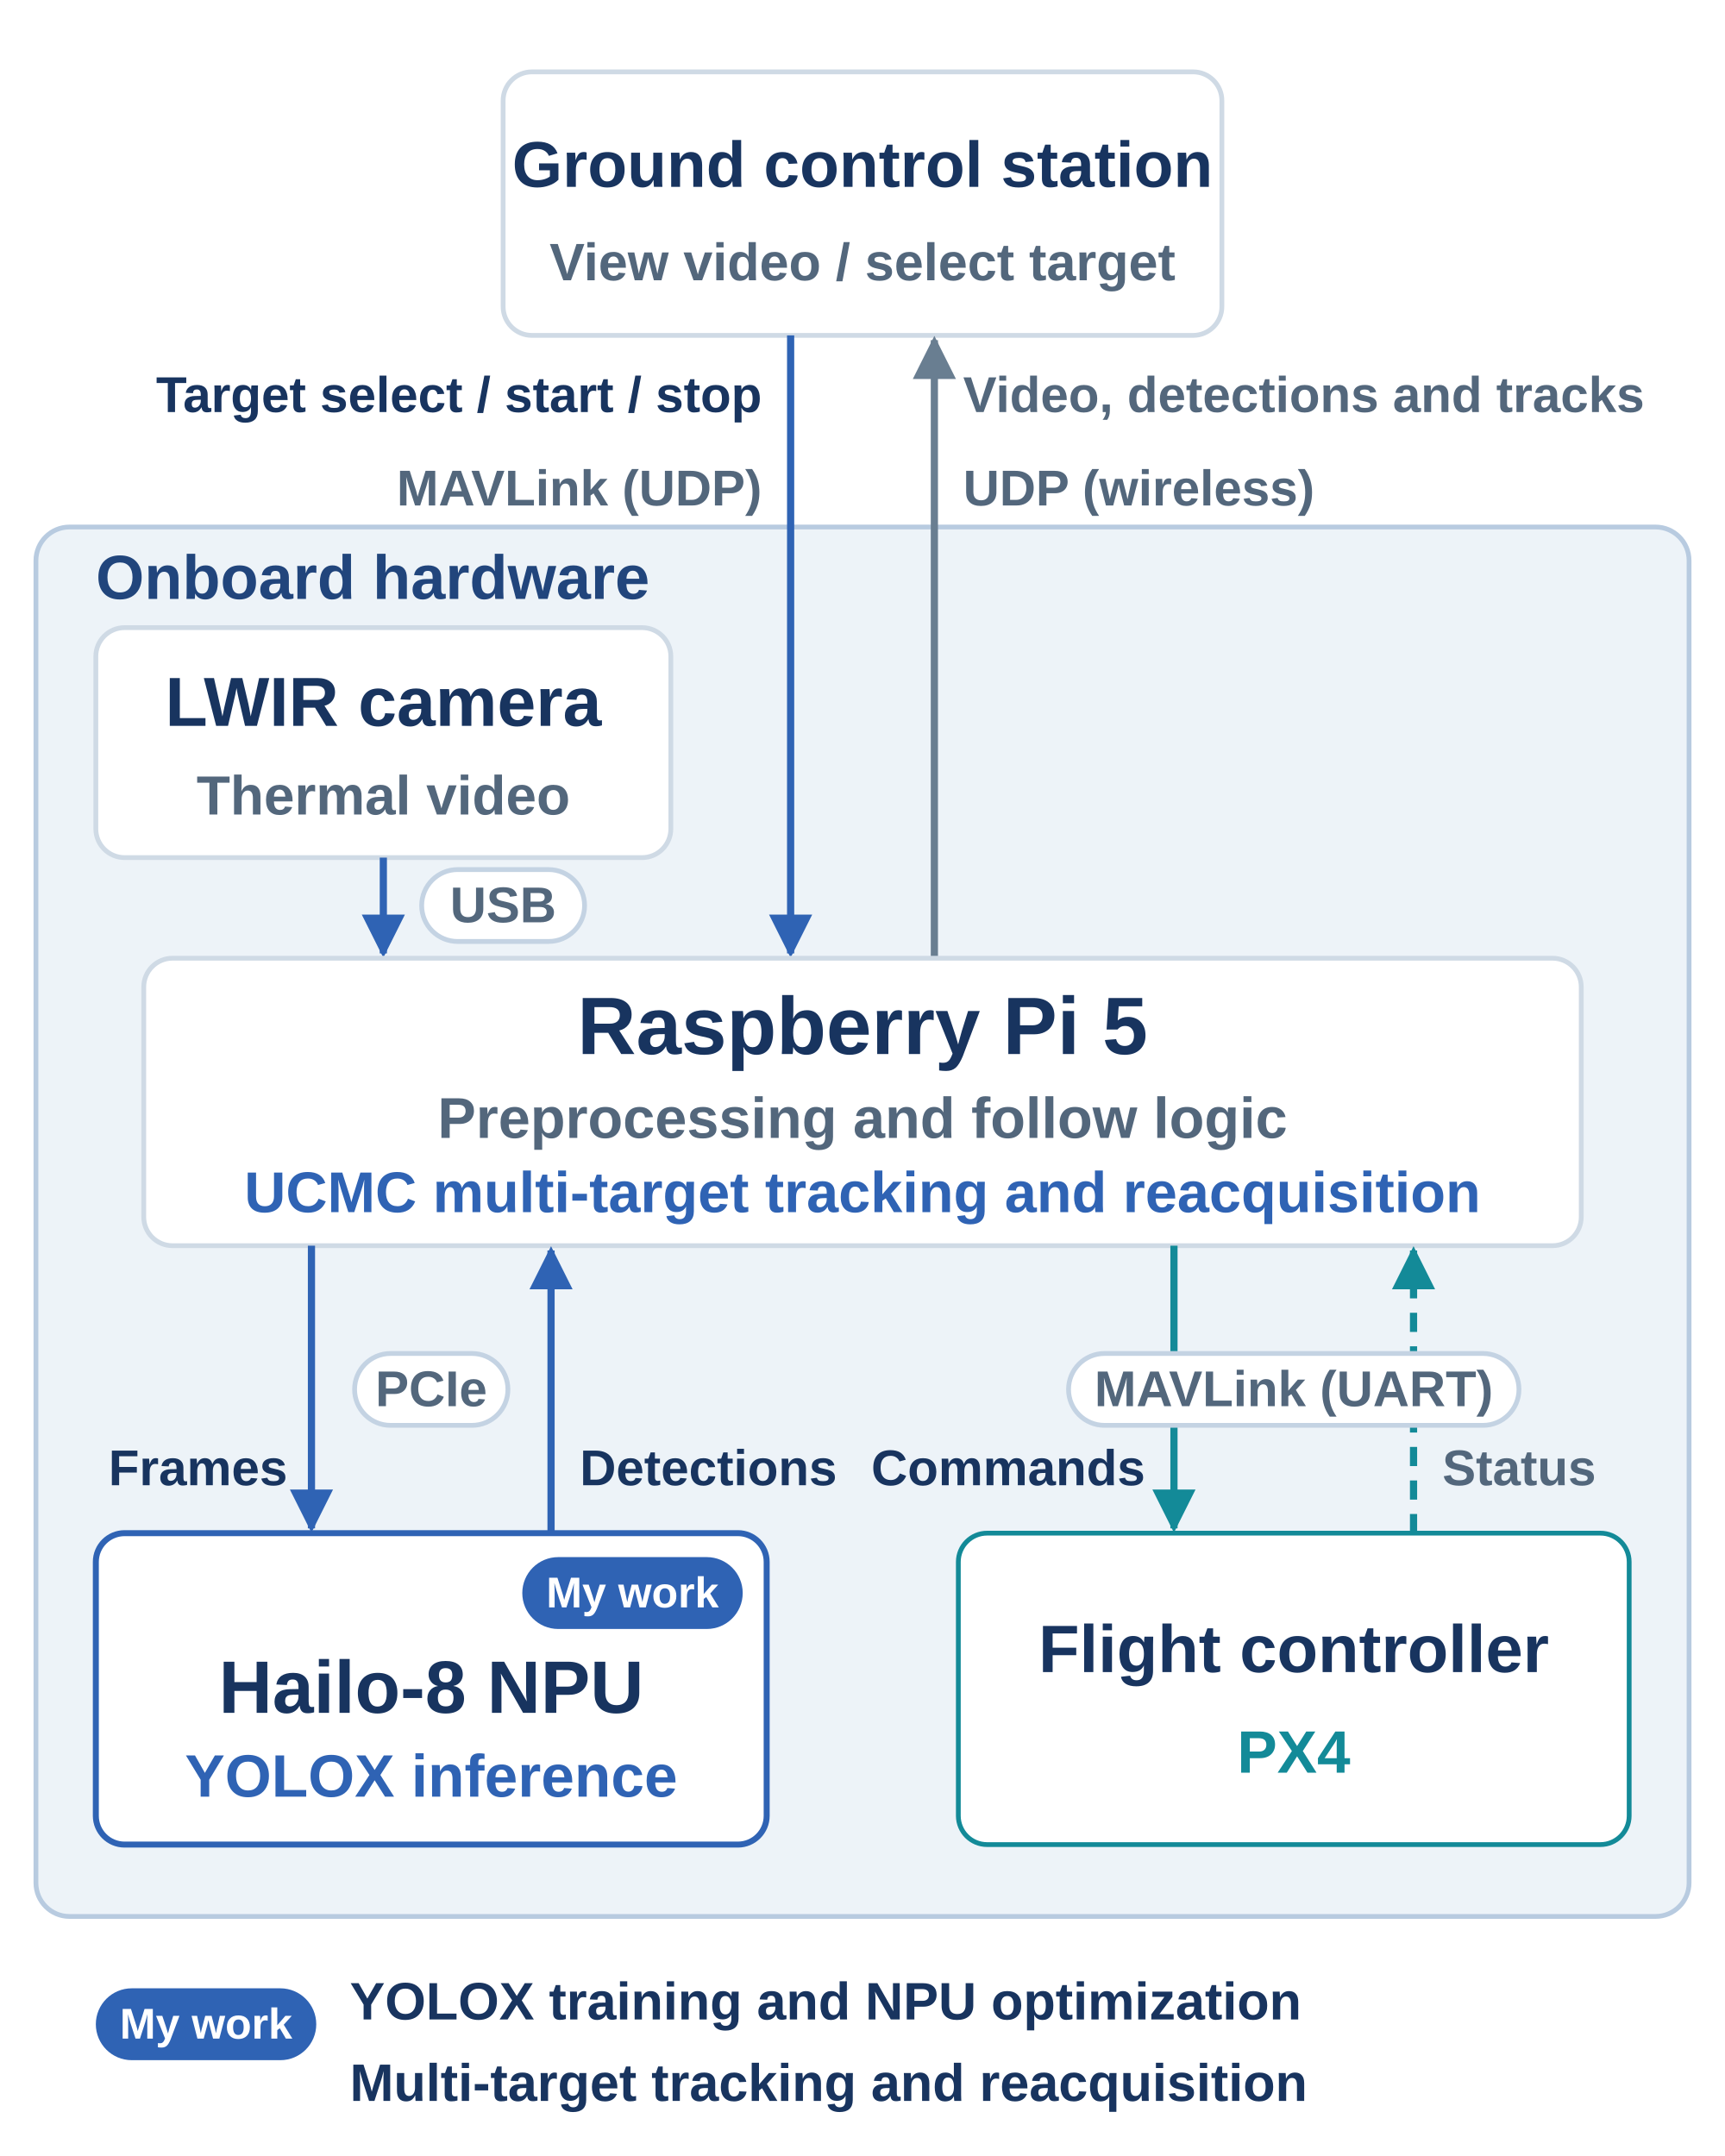
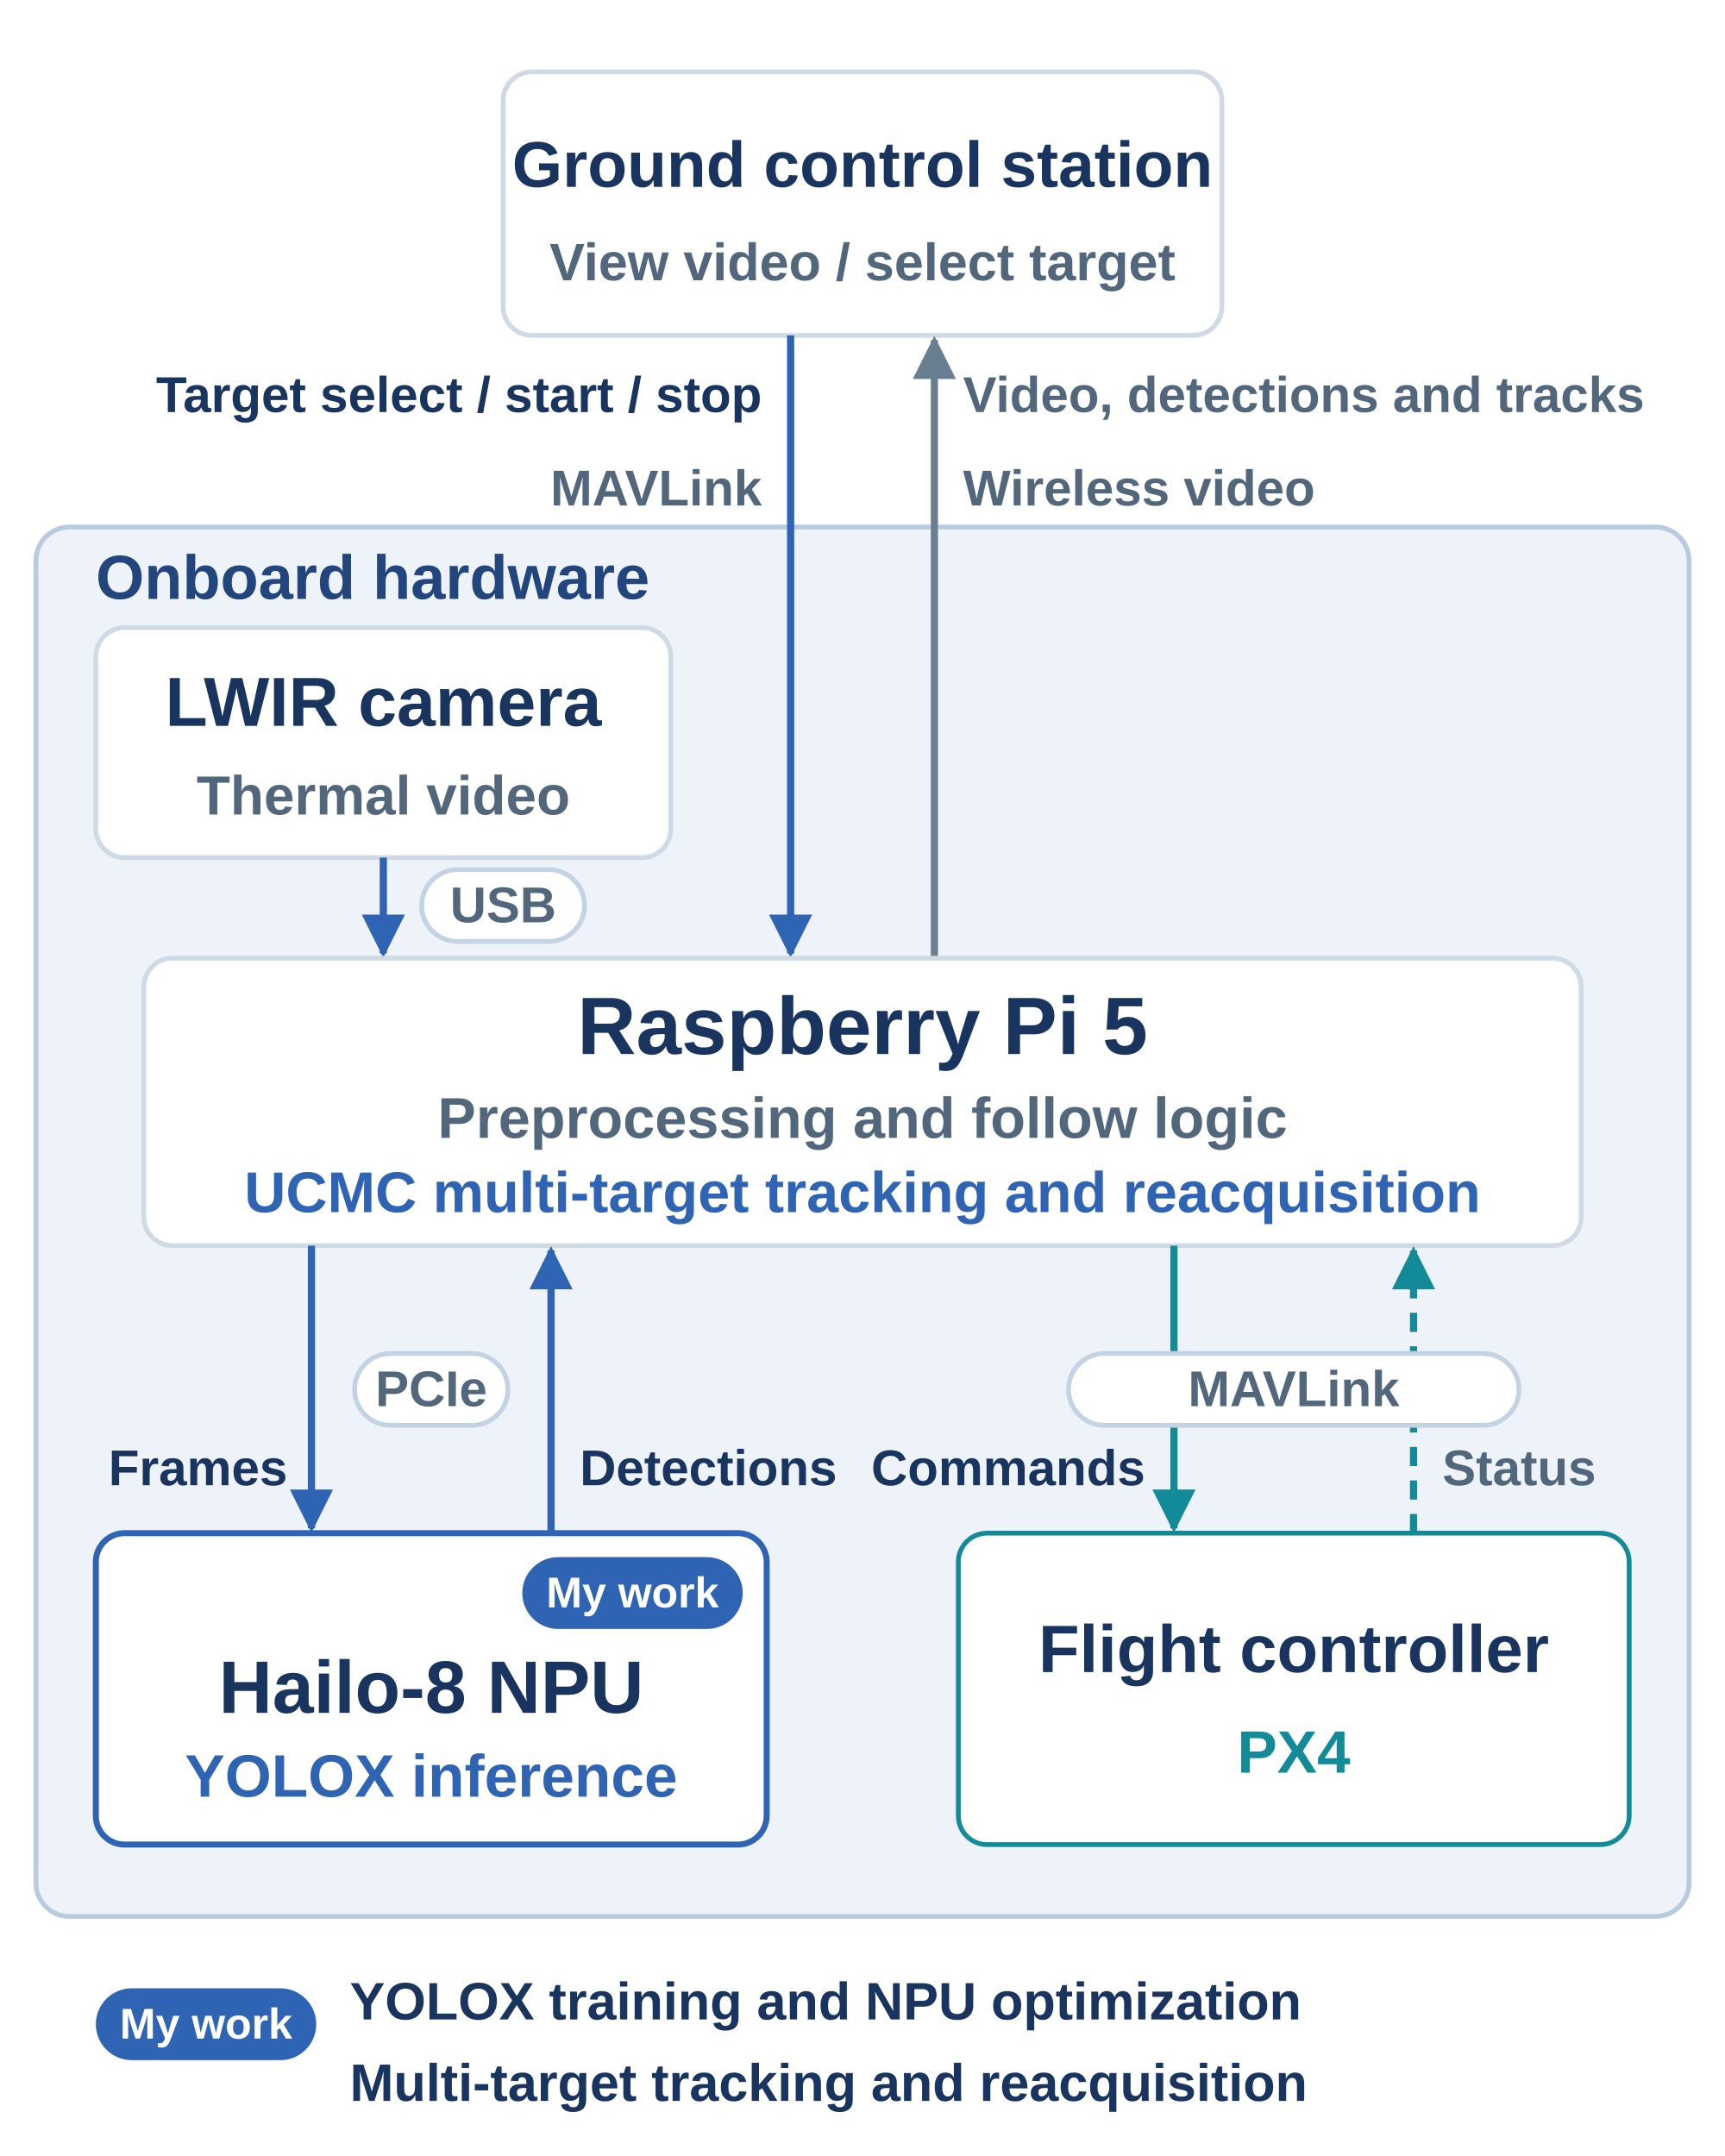
<svg xmlns="http://www.w3.org/2000/svg" width="720" height="900" viewBox="0 0 720 900" role="img" aria-labelledby="title desc">
  <defs>
    <marker id="blue" viewBox="0 0 10 10" refX="9" refY="5" markerWidth="6" markerHeight="6" orient="auto">
      <path d="M0 0 10 5 0 10Z" fill="#2f63b4" />
    </marker>
    <marker id="teal" viewBox="0 0 10 10" refX="9" refY="5" markerWidth="6" markerHeight="6" orient="auto">
      <path d="M0 0 10 5 0 10Z" fill="#138a98" />
    </marker>
    <marker id="gray" viewBox="0 0 10 10" refX="9" refY="5" markerWidth="6" markerHeight="6" orient="auto">
      <path d="M0 0 10 5 0 10Z" fill="#697e91" />
    </marker>
  </defs>
  <style>text{font-family:Pretendard,"Segoe UI",Arial,sans-serif;font-weight:650}.pill{fill:#fff;stroke:#c4d3e3;stroke-width:2}.pill-text{font-size:21px;fill:#53677c;font-weight:700}.label{font-size:21px;fill:#18345f}.muted{font-size:21px;fill:#53677c}</style>
  <rect width="720" height="900" fill="#fff" />
  <rect x="210" y="30" width="300" height="110" rx="12" fill="#fff" stroke="#cfdae5" stroke-width="2" />
  <text x="360" y="78" text-anchor="middle" font-size="27" fill="#18345f">Ground control station</text>
  <text x="360" y="117" text-anchor="middle" font-size="22" fill="#53677c">View video / select target</text>
  <rect x="15" y="220" width="690" height="580" rx="14" fill="#edf3f8" stroke="#b8cbe0" stroke-width="2" />
  <path d="M330 140V398" fill="none" stroke="#2f63b4" stroke-width="3" marker-end="url(#blue)" />
  <path d="M390 400V142" fill="none" stroke="#697e91" stroke-width="3" marker-end="url(#gray)" />
  <text x="318" y="172" text-anchor="end" class="label">Target select / start / stop</text>
  <text x="402" y="172" text-anchor="start" class="muted">Video, detections and tracks</text>
-   <text x="318" y="211" text-anchor="end" class="pill-text">MAVLink (UDP)</text>
-   <text x="402" y="211" text-anchor="start" class="pill-text">UDP (wireless)</text>
+   <text x="318" y="211" text-anchor="end" class="pill-text">MAVLink</text>
+   <text x="402" y="211" text-anchor="start" class="pill-text">Wireless video</text>
  <text x="40" y="250" font-size="26" fill="#21457c">Onboard hardware</text>
  <rect x="40" y="262" width="240" height="96" rx="12" fill="#fff" stroke="#cfdae5" stroke-width="2" />
  <text x="160" y="303" text-anchor="middle" font-size="29" fill="#18345f">LWIR camera</text>
  <text x="160" y="340" text-anchor="middle" font-size="23" fill="#53677c">Thermal video</text>
  <path d="M160 358V398" fill="none" stroke="#2f63b4" stroke-width="3" marker-end="url(#blue)" />
  <rect x="176" y="363" width="68" height="30" rx="15" class="pill" />
  <text x="210" y="385" text-anchor="middle" class="pill-text">USB</text>
  <rect x="60" y="400" width="600" height="120" rx="12" fill="#fff" stroke="#cfdae5" stroke-width="2" />
  <text x="360" y="440" text-anchor="middle" font-size="34" fill="#18345f">Raspberry Pi 5</text>
  <text x="360" y="475" text-anchor="middle" font-size="24" fill="#53677c">Preprocessing and follow logic</text>
  <text x="360" y="506" text-anchor="middle" font-size="24" fill="#2f63b4">UCMC multi-target tracking and reacquisition</text>
  <path d="M130 520V638" fill="none" stroke="#2f63b4" stroke-width="3" marker-end="url(#blue)" />
  <path d="M230 640V522" fill="none" stroke="#2f63b4" stroke-width="3" marker-end="url(#blue)" />
  <rect x="148" y="565" width="64" height="30" rx="15" class="pill" />
  <text x="180" y="587" text-anchor="middle" class="pill-text">PCIe</text>
  <text x="120" y="620" text-anchor="end" class="label">Frames</text>
  <text x="242" y="620" text-anchor="start" class="label">Detections</text>
  <path d="M490 520V638" fill="none" stroke="#138a98" stroke-width="3" marker-end="url(#teal)" />
  <path d="M590 640V522" fill="none" stroke="#138a98" stroke-width="3" stroke-dasharray="8 6" marker-end="url(#teal)" />
  <rect x="446" y="565" width="188" height="30" rx="15" class="pill" />
-   <text x="540" y="587" text-anchor="middle" class="pill-text">MAVLink (UART)</text>
+   <text x="540" y="587" text-anchor="middle" class="pill-text">MAVLink</text>
  <text x="478" y="620" text-anchor="end" class="label">Commands</text>
  <text x="602" y="620" text-anchor="start" class="muted">Status</text>
  <rect x="40" y="640" width="280" height="130" rx="12" fill="#fff" stroke="#2f63b4" stroke-width="2.5" />
  <text x="180" y="715" text-anchor="middle" font-size="31" fill="#18345f">Hailo-8 NPU</text>
  <text x="180" y="750" text-anchor="middle" font-size="25" fill="#2f63b4">YOLOX inference</text>
  <rect x="218" y="650" width="92" height="30" rx="15" fill="#2f63b4" />
  <text x="264" y="671" text-anchor="middle" font-size="18" fill="#fff">My work</text>
  <rect x="400" y="640" width="280" height="130" rx="12" fill="#fff" stroke="#138a98" stroke-width="2" />
  <text x="540" y="698" text-anchor="middle" font-size="28" fill="#18345f">Flight controller</text>
  <text x="540" y="740" text-anchor="middle" font-size="25" fill="#138a98">PX4</text>
  <rect x="40" y="830" width="92" height="30" rx="15" fill="#2f63b4" />
  <text x="86" y="851" text-anchor="middle" font-size="18" fill="#fff">My work</text>
  <text x="146" y="843" text-anchor="start" font-size="22" fill="#18345f">YOLOX training and NPU optimization</text>
  <text x="146" y="877" text-anchor="start" font-size="22" fill="#18345f">Multi-target tracking and reacquisition</text>
</svg>
